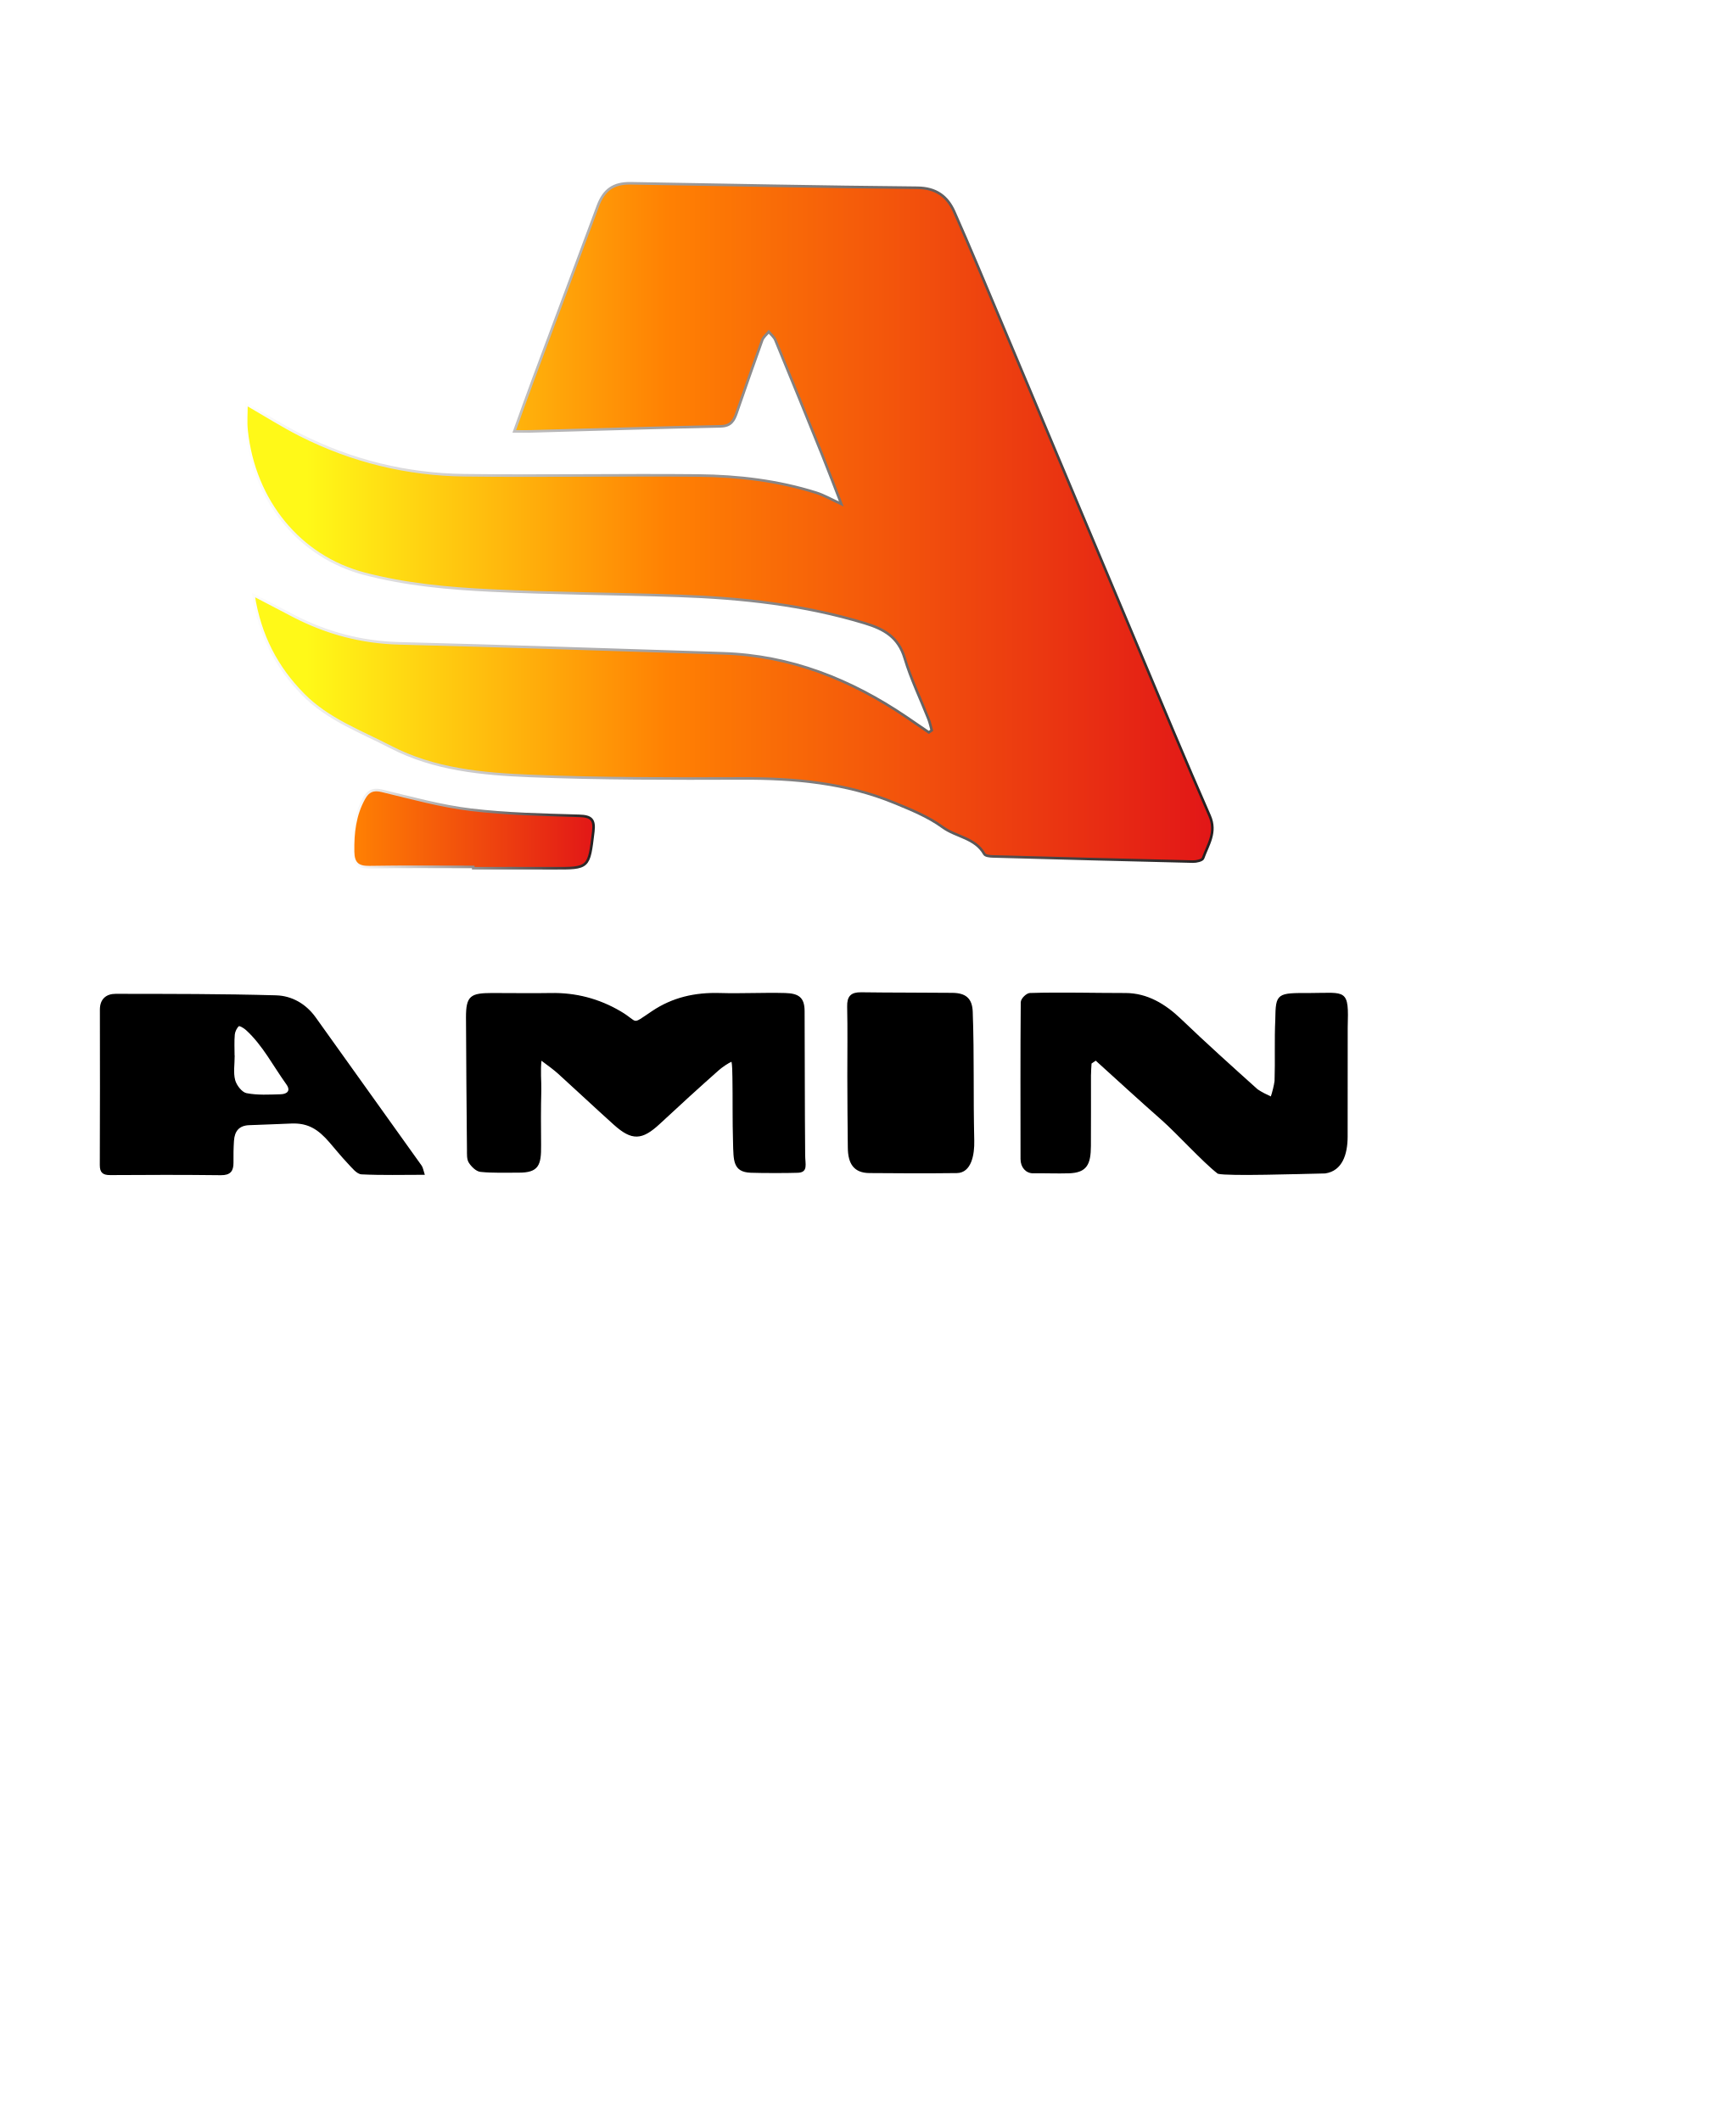
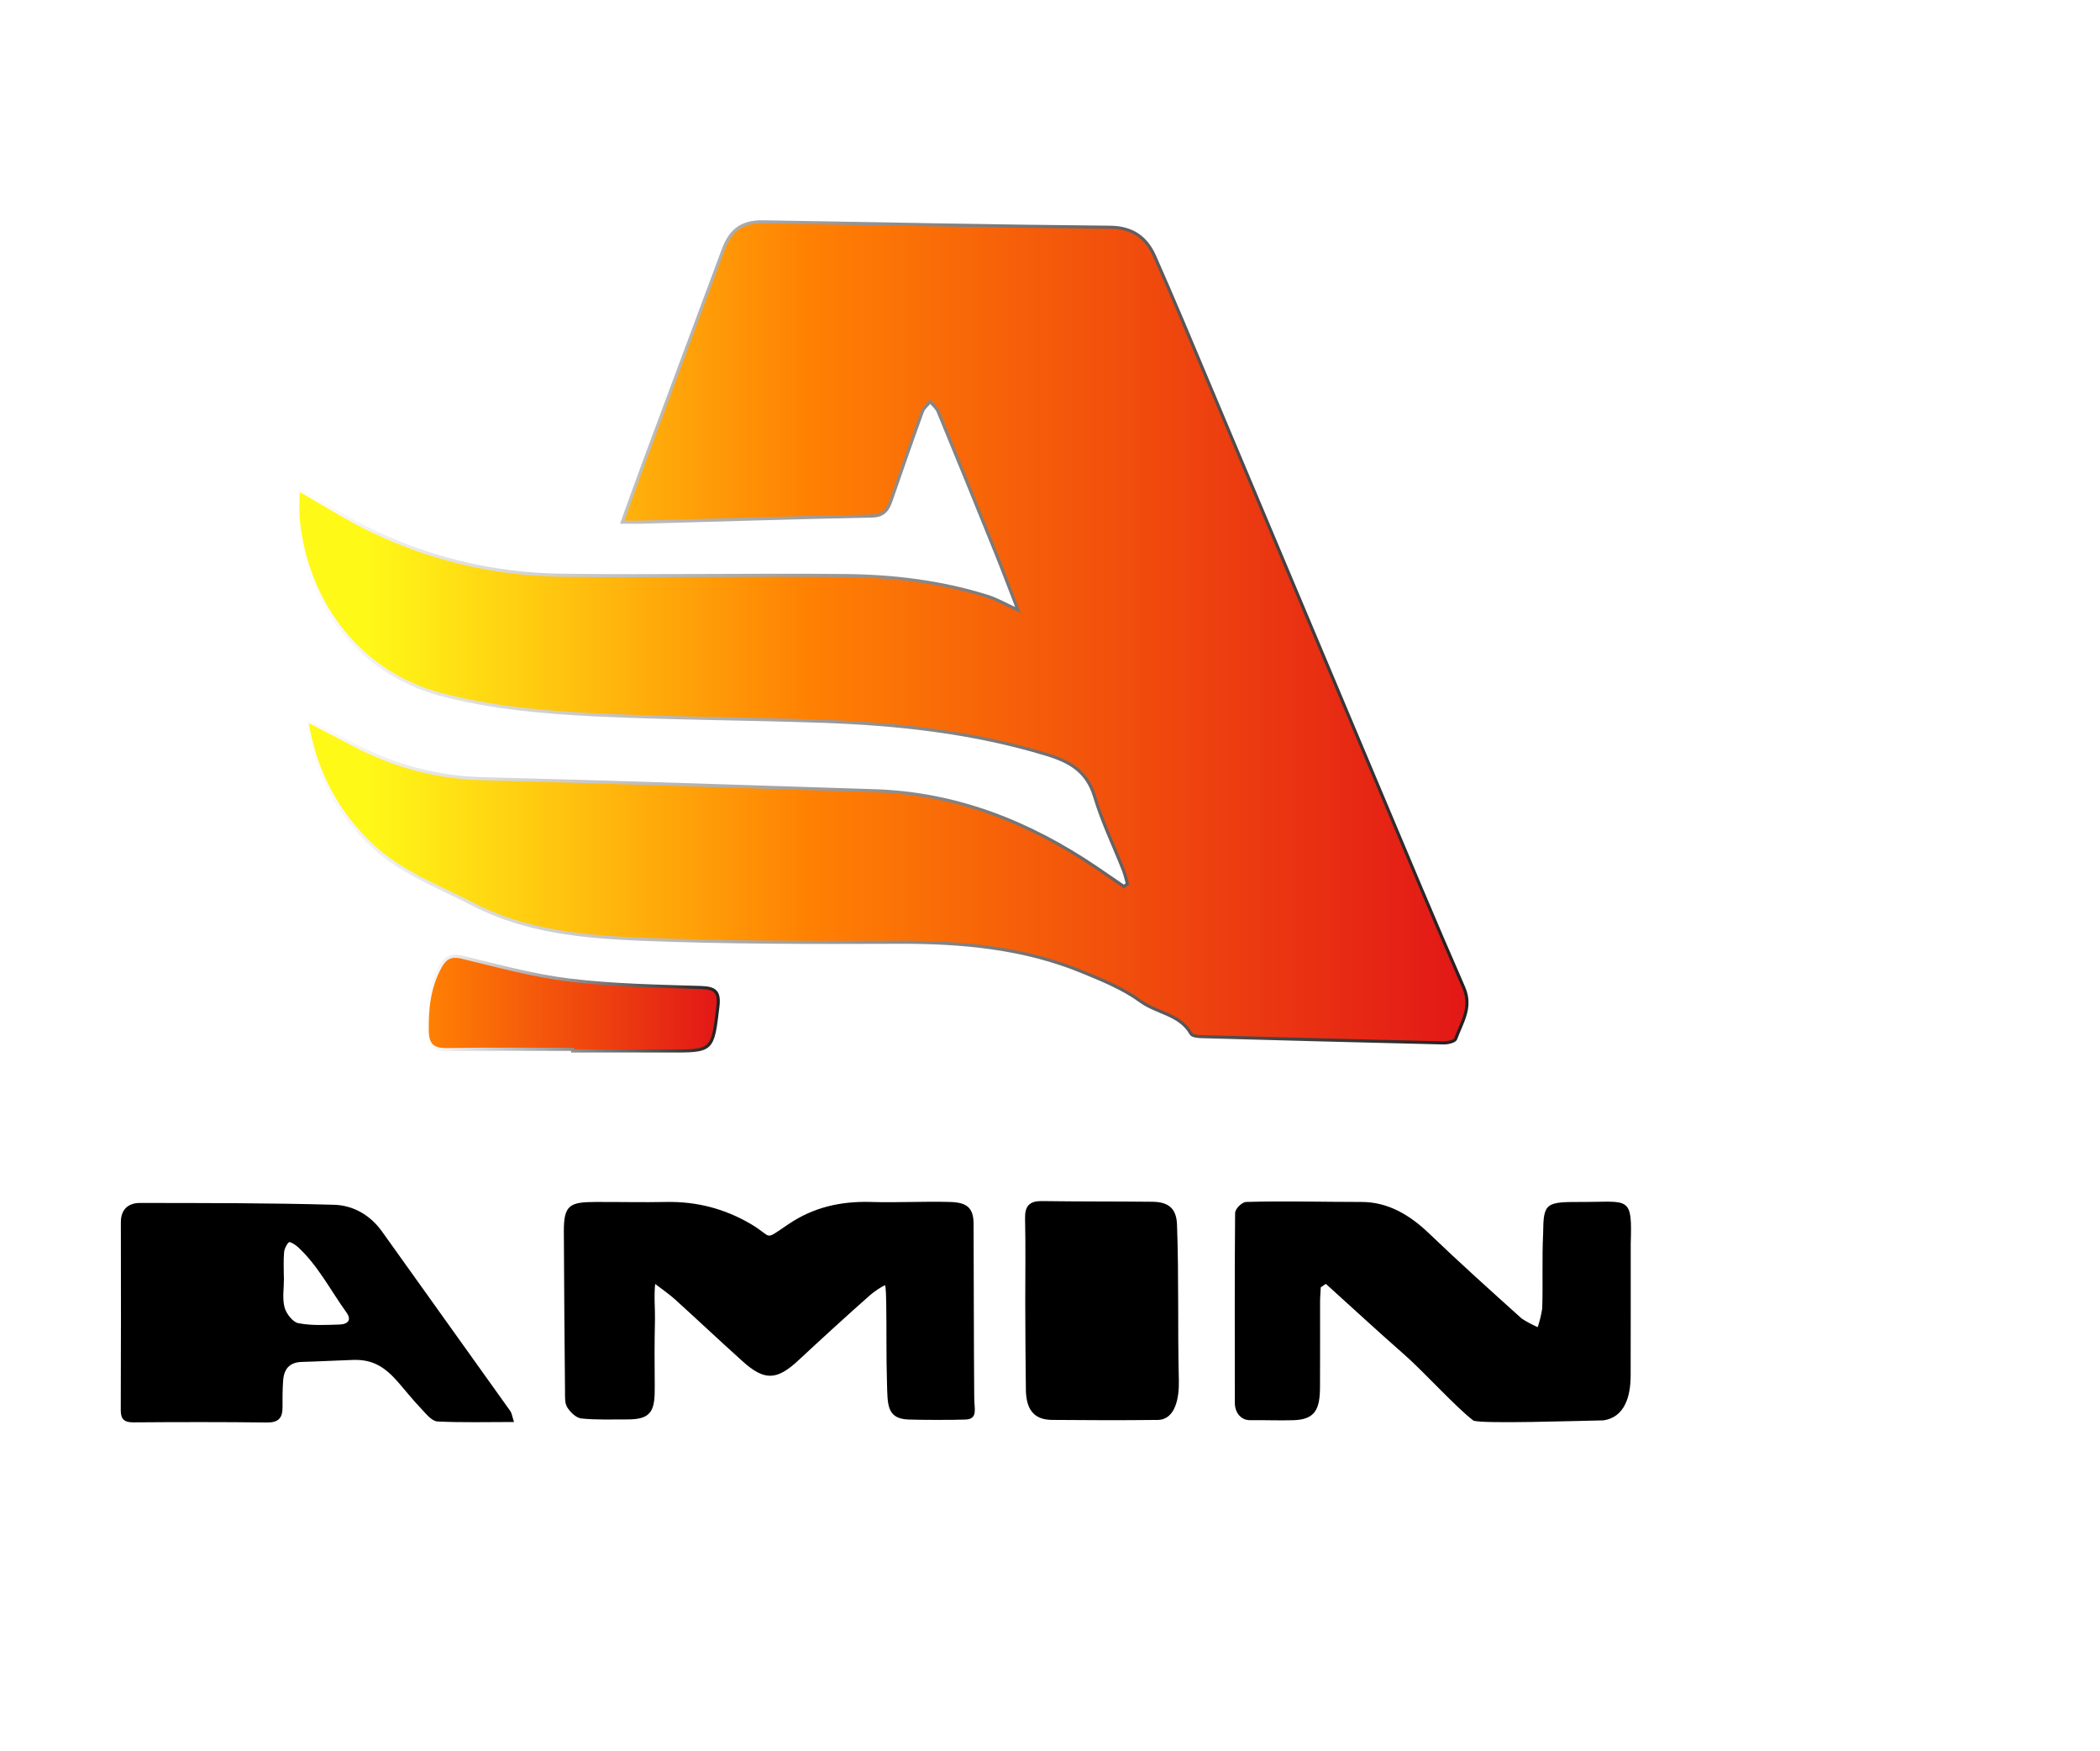
- <svg xmlns="http://www.w3.org/2000/svg" version="1.1" id="svg2" width="100%" height="100%" viewBox="0 0 900 1100">
+ <svg xmlns="http://www.w3.org/2000/svg" version="1.1" id="svg2" width="100%" height="100%" viewBox="0 0 900 750">
  <defs id="defs6">
    <clipPath clipPathUnits="userSpaceOnUse" id="clipPath18">
      <path d="M 0,549 H 561 V 0 H 0 Z" id="path16" />
    </clipPath>
    <linearGradient x1="0" y1="0" x2="1" y2="0" gradientUnits="userSpaceOnUse" gradientTransform="matrix(375.7939,0,0,-375.7939,95.73047,345.7891)" spreadMethod="pad" id="linearGradient72">
      <stop style="stop-opacity:1;stop-color:#fff918" offset="0" id="stop64" />
      <stop style="stop-opacity:1;stop-color:#fff918" offset="0.059" id="stop66" />
      <stop style="stop-opacity:1;stop-color:#ff8103" offset="0.435" id="stop68" />
      <stop style="stop-opacity:1;stop-color:#e21717" offset="1" id="stop70" />
    </linearGradient>
    <clipPath clipPathUnits="userSpaceOnUse" id="clipPath82">
      <path d="M 0,549 H 561 V 0 H 0 Z" id="path80" />
    </clipPath>
    <linearGradient x1="0" y1="0" x2="1" y2="0" gradientUnits="userSpaceOnUse" gradientTransform="matrix(376.794,0,0,376.794,-0.6152,594.9952)" spreadMethod="pad" id="linearGradient90">
      <stop style="stop-opacity:1;stop-color:#ffffff" offset="0" id="stop86" />
      <stop style="stop-opacity:1;stop-color:#231f20" offset="1" id="stop88" />
    </linearGradient>
    <linearGradient x1="0" y1="0" x2="1" y2="0" gradientUnits="userSpaceOnUse" gradientTransform="matrix(93.56299,0,0,-93.56299,137.3066,226.4854)" spreadMethod="pad" id="linearGradient110">
      <stop style="stop-opacity:1;stop-color:#ff8103" offset="0" id="stop106" />
      <stop style="stop-opacity:1;stop-color:#e21717" offset="1" id="stop108" />
    </linearGradient>
    <clipPath clipPathUnits="userSpaceOnUse" id="clipPath120">
      <path d="M 0,549 H 561 V 0 H 0 Z" id="path118" />
    </clipPath>
    <linearGradient x1="0" y1="0" x2="1" y2="0" gradientUnits="userSpaceOnUse" gradientTransform="matrix(94.563,0,0,94.563,-47.2506,534.307)" spreadMethod="pad" id="linearGradient128">
      <stop style="stop-opacity:1;stop-color:#ffffff" offset="0" id="stop124" />
      <stop style="stop-opacity:1;stop-color:#231f20" offset="1" id="stop126" />
    </linearGradient>
  </defs>
  <g id="g10" transform="matrix(1.333333,0,0,-1.333333,0,732)">
    <g id="g12">
      <g id="g14" clip-path="url(#clipPath18)">
        <g id="g20" transform="translate(210.375,136.875)">
          <path d="m 0,0 c -0.479,-4.448 -0.025,-8.677 -0.099,-11.893 -0.164,-7.158 -0.153,-14.322 -0.075,-21.481 0.084,-7.711 -0.932,-10.387 -8.451,-10.378 -4.498,0.005 -10.42,-0.189 -14.866,0.303 -1.594,0.177 -3.386,1.952 -4.343,3.469 -0.798,1.265 -0.661,3.216 -0.677,4.867 -0.162,17.154 -0.31,34.309 -0.377,51.465 -0.032,8.332 1.702,9.239 9.826,9.273 7.657,0.032 15.157,-0.152 22.812,0 9.837,0.196 18.79,-2.192 27.072,-7.04 7.375,-4.317 3.976,-5.709 12.507,0.029 7.912,5.322 16.592,7.299 26.296,7.011 8.485,-0.252 16.847,0.233 25.333,0 5.214,-0.144 7.328,-1.643 7.353,-6.768 0.086,-18.656 0.058,-37.313 0.211,-55.968 0.032,-3.743 1.167,-6.535 -2.568,-6.683 -4.15,-0.164 -14.172,-0.144 -18.333,0.008 -6.797,0.25 -6.43,4.651 -6.645,11.503 -0.269,8.487 -0.097,16.988 -0.241,25.481 -0.026,1.542 -0.049,4.749 -0.401,6.285 C 72.739,-1.094 70.182,-2.942 69,-3.987 61.271,-10.819 53.662,-17.787 46.108,-24.813 39.244,-31.199 35.448,-31.401 28.496,-25.151 21.192,-18.584 14.039,-11.849 6.764,-5.247 5.364,-3.977 2.686,-1.96 0,0" style="fill:#000000;fill-opacity:1;fill-rule:evenodd;stroke:none" id="path22" />
        </g>
        <g id="g24" transform="translate(210.375,136.875)">
          <path d="m 0,0 c -0.479,-4.448 -0.025,-8.677 -0.099,-11.893 -0.164,-7.158 -0.153,-14.322 -0.075,-21.481 0.084,-7.711 -0.932,-10.387 -8.451,-10.378 -4.498,0.005 -10.42,-0.189 -14.866,0.303 -1.594,0.177 -3.386,1.952 -4.343,3.469 -0.798,1.265 -0.661,3.216 -0.677,4.867 -0.162,17.154 -0.31,34.309 -0.377,51.465 -0.032,8.332 1.702,9.239 9.826,9.273 7.657,0.032 15.157,-0.152 22.812,0 9.837,0.196 18.79,-2.192 27.072,-7.04 7.375,-4.317 3.976,-5.709 12.507,0.029 7.912,5.322 16.592,7.299 26.296,7.011 8.485,-0.252 16.847,0.233 25.333,0 5.214,-0.144 7.328,-1.643 7.353,-6.768 0.086,-18.656 0.058,-37.313 0.211,-55.968 0.032,-3.743 1.167,-6.535 -2.568,-6.683 -4.15,-0.164 -14.172,-0.144 -18.333,0.008 -6.797,0.25 -6.43,4.651 -6.645,11.503 -0.269,8.487 -0.097,16.988 -0.241,25.481 -0.026,1.542 -0.049,4.749 -0.401,6.285 C 72.739,-1.094 70.182,-2.942 69,-3.987 61.271,-10.819 53.662,-17.787 46.108,-24.813 39.244,-31.199 35.448,-31.401 28.496,-25.151 21.192,-18.584 14.039,-11.849 6.764,-5.247 5.364,-3.977 2.686,-1.96 0,0 Z" style="fill:none;stroke:#000000;stroke-width:0.5;stroke-linecap:butt;stroke-linejoin:miter;stroke-miterlimit:10;stroke-dasharray:none;stroke-opacity:1" id="path26" />
        </g>
        <g id="g28" transform="translate(424.2939,135.4629)">
          <path d="m 0,0 c -0.082,-1.592 -0.231,-3.183 -0.235,-4.774 -0.021,-9.158 0.045,-18.316 -0.021,-27.473 -0.05,-7.002 -1.481,-10.128 -8.288,-10.344 -4.656,-0.147 -9.215,0.071 -13.875,0 -2.748,-0.042 -4.713,2.2 -4.712,5.328 0.005,20.314 -0.1,40.627 0.086,60.939 0.013,1.373 2.153,3.337 3.318,3.37 12.466,0.352 24.6,-0.009 37.121,-0.009 8.45,0 15.422,-4.228 21.511,-10.069 9.714,-9.318 19.733,-18.321 29.744,-27.32 1.497,-1.049 3.74,-2.152 5.474,-2.944 0.653,1.957 1.294,4.429 1.549,6.384 0.257,7.983 -0.1,15.99 0.289,23.963 0.12,10.049 0.557,10.02 13.183,9.986 14.186,0.034 14.937,1.943 14.474,-13.161 -0.003,-14.153 0.013,-28.306 -0.025,-42.459 -0.019,-6.804 -2.022,-13.119 -8.512,-14.061 -9.687,-0.188 -37.875,-1.13 -41.625,-0.13 -5.63,4.313 -16.221,15.94 -21.804,20.843 C 18.969,-14.304 10.473,-6.464 1.896,1.286 1.265,0.857 0.633,0.429 0,0" style="fill:#000000;fill-opacity:1;fill-rule:evenodd;stroke:none" id="path30" />
        </g>
        <g id="g32" transform="translate(424.2939,135.4629)">
          <path d="m 0,0 c -0.082,-1.592 -0.231,-3.183 -0.235,-4.774 -0.021,-9.158 0.045,-18.316 -0.021,-27.473 -0.05,-7.002 -1.481,-10.128 -8.288,-10.344 -4.656,-0.147 -9.215,0.071 -13.875,0 -2.748,-0.042 -4.713,2.2 -4.712,5.328 0.005,20.314 -0.1,40.627 0.086,60.939 0.013,1.373 2.153,3.337 3.318,3.37 12.466,0.352 24.6,-0.009 37.121,-0.009 8.45,0 15.422,-4.228 21.511,-10.069 9.714,-9.318 19.733,-18.321 29.744,-27.32 1.497,-1.049 3.74,-2.152 5.474,-2.944 0.653,1.957 1.294,4.429 1.549,6.384 0.257,7.983 -0.1,15.99 0.289,23.963 0.12,10.049 0.557,10.02 13.183,9.986 14.186,0.034 14.937,1.943 14.474,-13.161 -0.003,-14.153 0.013,-28.306 -0.025,-42.459 -0.019,-6.804 -2.022,-13.119 -8.512,-14.061 -9.687,-0.188 -37.875,-1.13 -41.625,-0.13 -5.63,4.313 -16.221,15.94 -21.804,20.843 C 18.969,-14.304 10.473,-6.464 1.896,1.286 1.265,0.857 0.633,0.429 0,0 Z" style="fill:none;stroke:#000000;stroke-width:0.5;stroke-linecap:butt;stroke-linejoin:miter;stroke-miterlimit:10;stroke-dasharray:none;stroke-opacity:1" id="path34" />
        </g>
        <g id="g36" transform="translate(90.9873,138.2158)">
          <path d="m 0,0 h 0.036 c 0,-3.154 -0.586,-6.464 0.199,-9.408 0.556,-2.087 2.727,-4.885 4.593,-5.25 4.328,-0.849 8.913,-0.579 13.384,-0.441 2.667,0.083 4.297,1.58 2.373,4.254 C 15.45,-3.707 11.347,4.408 4.839,10.322 4.123,10.974 2.233,12.219 1.742,11.805 0.95,11.138 0.189,9.569 0.086,8.458 -0.174,5.66 0,2.822 0,0 m 73.891,-45.923 c -8.409,0 -16.335,-0.22 -24.231,0.168 -1.787,0.088 -3.643,2.534 -5.085,4.039 -2.523,2.636 -5.125,5.875 -7.268,8.348 -4.461,5.146 -8.392,7.601 -14.836,7.392 -5.486,-0.178 -10.968,-0.49 -16.455,-0.642 -4.148,-0.115 -5.995,-2.449 -6.251,-6.286 -0.187,-2.82 -0.228,-5.656 -0.192,-8.482 0.043,-3.255 -1.119,-4.738 -4.702,-4.694 -14.312,0.175 -28.627,0.149 -42.94,0.044 -2.785,-0.021 -3.86,0.825 -3.849,3.663 0.074,20.141 0.074,40.28 0.032,60.421 -0.008,4.073 2.397,5.922 5.896,5.918 20.802,-0.024 41.612,0.009 62.401,-0.586 6.02,-0.173 11.442,-3.236 15.191,-8.49 13.716,-19.22 27.482,-38.405 41.19,-57.631 0.515,-0.722 0.616,-1.737 1.099,-3.182" style="fill:#000000;fill-opacity:1;fill-rule:evenodd;stroke:none" id="path38" />
        </g>
        <g id="g40" transform="translate(90.9873,138.2158)">
          <path d="m 0,0 h 0.036 c 0,-3.154 -0.586,-6.464 0.199,-9.408 0.556,-2.087 2.727,-4.885 4.593,-5.25 4.328,-0.849 8.913,-0.579 13.384,-0.441 2.667,0.083 4.297,1.58 2.373,4.254 C 15.45,-3.707 11.347,4.408 4.839,10.322 4.123,10.974 2.233,12.219 1.742,11.805 0.95,11.138 0.189,9.569 0.086,8.458 -0.174,5.66 0,2.822 0,0 Z m 73.891,-45.923 c -8.409,0 -16.335,-0.22 -24.231,0.168 -1.787,0.088 -3.643,2.534 -5.085,4.039 -2.523,2.636 -5.125,5.875 -7.268,8.348 -4.461,5.146 -8.392,7.601 -14.836,7.392 -5.486,-0.178 -10.968,-0.49 -16.455,-0.642 -4.148,-0.115 -5.995,-2.449 -6.251,-6.286 -0.187,-2.82 -0.228,-5.656 -0.192,-8.482 0.043,-3.255 -1.119,-4.738 -4.702,-4.694 -14.312,0.175 -28.627,0.149 -42.94,0.044 -2.785,-0.021 -3.86,0.825 -3.849,3.663 0.074,20.141 0.074,40.28 0.032,60.421 -0.008,4.073 2.397,5.922 5.896,5.918 20.802,-0.024 41.612,0.009 62.401,-0.586 6.02,-0.173 11.442,-3.236 15.191,-8.49 13.716,-19.22 27.482,-38.405 41.19,-57.631 0.515,-0.722 0.616,-1.737 1.099,-3.182 z" style="fill:none;stroke:#000000;stroke-width:0.5;stroke-linecap:butt;stroke-linejoin:miter;stroke-miterlimit:10;stroke-dasharray:none;stroke-opacity:1" id="path42" />
        </g>
        <g id="g44" transform="translate(329.7969,130.5107)">
          <path d="m 0,0 c 0,8.99 0.136,17.983 -0.063,26.969 -0.087,3.91 1.372,5.364 5.232,5.306 11.816,-0.173 23.637,-0.094 35.455,-0.221 5.152,-0.056 7.479,-2.121 7.655,-7.143 0.634,-17.967 0.165,-32.116 0.591,-50.089 0.128,-5.403 -1.074,-12.311 -6.542,-12.374 -11.484,-0.132 -22.515,-0.1 -34,0.007 -5.886,0.055 -8.071,3.522 -8.131,9.578 C 0.105,-18.646 0,-9.323 0,0 -0.058,-0.001 0.058,0 0,0" style="fill:#000000;fill-opacity:1;fill-rule:evenodd;stroke:none" id="path46" />
        </g>
        <g id="g48" transform="translate(329.7969,130.5107)">
          <path d="m 0,0 c 0,8.99 0.136,17.983 -0.063,26.969 -0.087,3.91 1.372,5.364 5.232,5.306 11.816,-0.173 23.637,-0.094 35.455,-0.221 5.152,-0.056 7.479,-2.121 7.655,-7.143 0.634,-17.967 0.165,-32.116 0.591,-50.089 0.128,-5.403 -1.074,-12.311 -6.542,-12.374 -11.484,-0.132 -22.515,-0.1 -34,0.007 -5.886,0.055 -8.071,3.522 -8.131,9.578 C 0.105,-18.646 0,-9.323 0,0 -0.058,-0.001 0.058,0 0,0 Z" style="fill:none;stroke:#000000;stroke-width:0.5;stroke-linecap:butt;stroke-linejoin:miter;stroke-miterlimit:10;stroke-dasharray:none;stroke-opacity:1" id="path50" />
        </g>
      </g>
    </g>
    <g id="g52">
      <g id="g54">
        <g id="g60">
          <g id="g62">
            <path d="M 232.503,468.841 C 224.08,446.24 215.624,423.65 207.21,401.044 v 0 c -2.346,-6.3 -4.59,-12.639 -7.2,-19.842 v 0 c 2.825,0 4.61,-0.043 6.392,0.007 v 0 c 24.65,0.682 49.297,1.465 73.95,1.976 v 0 c 3.944,0.081 5.118,2.256 6.149,5.227 v 0 c 3.276,9.434 6.537,18.871 9.939,28.259 v 0 c 0.447,1.234 1.681,2.184 2.55,3.266 v 0 c 0.877,-1.072 2.075,-2.012 2.581,-3.238 v 0 c 6.155,-14.911 12.236,-29.852 18.274,-44.811 v 0 c 2.452,-6.076 4.755,-12.209 7.365,-18.93 v 0 c -3.873,1.77 -6.707,3.437 -9.76,4.397 v 0 c -14.898,4.685 -30.307,6.537 -45.814,6.69 v 0 c -14.43,0.141 -28.863,0.082 -43.294,0.024 v 0 c -15.894,-0.066 -31.788,-0.131 -47.679,0.074 v 0 c -22.403,0.287 -43.846,5.508 -63.901,15.672 v 0 c -6.911,3.503 -13.476,7.685 -20.916,11.969 v 0 c 0,-3.674 -0.287,-6.923 0.045,-10.109 v 0 c 2.888,-27.709 20.794,-49.256 45.719,-55.812 v 0 c 16.218,-4.266 32.799,-5.754 49.386,-6.559 v 0 c 24.289,-1.18 48.63,-1.229 72.938,-2.068 v 0 c 24.526,-0.846 48.806,-3.474 72.45,-10.659 v 0 c 7.418,-2.255 13.03,-5.392 15.459,-13.55 v 0 c 2.413,-8.101 6.162,-15.803 9.272,-23.7 v 0 c 0.554,-1.407 0.852,-2.915 1.269,-4.377 v 0 c -0.377,-0.275 -0.755,-0.551 -1.133,-0.826 v 0 c -2.953,2.019 -5.898,4.053 -8.862,6.057 v 0 c -21.54,14.556 -44.905,23.872 -71.203,24.706 v 0 c -41.958,1.33 -83.913,2.8 -125.878,3.869 v 0 c -14.654,0.374 -28.244,3.981 -41.145,10.671 v 0 c -4.885,2.534 -9.753,5.099 -15.595,8.155 v 0 c 2.512,-15.878 9.038,-28.196 19.373,-38.706 v 0 c 9.594,-9.756 22.297,-14.349 34.007,-20.437 v 0 c 16.914,-8.792 35.76,-10.519 54.343,-11.262 v 0 c 27.452,-1.098 54.964,-1.063 82.447,-0.961 v 0 c 20.341,0.074 40.277,-1.726 59.242,-9.541 v 0 c 6.443,-2.656 13.101,-5.369 18.657,-9.43 v 0 c 5.212,-3.81 12.637,-4.108 16.199,-10.44 v 0 c 0.392,-0.698 2.099,-0.886 3.207,-0.918 v 0 c 25.982,-0.726 51.965,-1.419 77.95,-2.022 v 0 c 1.338,-0.031 3.606,0.481 3.899,1.295 v 0 c 1.904,5.282 5.386,10.104 2.58,16.507 v 0 c -9.479,21.644 -18.543,43.472 -27.713,65.252 v 0 c -18.08,42.945 -36.11,85.911 -54.188,128.857 v 0 c -5.744,13.645 -11.417,27.324 -17.434,40.849 v 0 c -2.655,5.968 -7.043,9.283 -14.356,9.347 v 0 c -37.153,0.33 -74.301,1.128 -111.45,1.739 v 0 c -0.136,0.002 -0.271,0.003 -0.405,0.003 v 0 c -6.497,0 -10.11,-2.665 -12.423,-8.873" style="fill:url(#linearGradient72);stroke:none" id="path74" />
          </g>
        </g>
      </g>
    </g>
    <g id="g76">
      <g id="g78" clip-path="url(#clipPath82)">
        <g id="g84" transform="translate(95.8457,391.7842)">
          <path d="m 0,0 c 7.44,-4.284 14.006,-8.466 20.916,-11.969 20.055,-10.165 41.498,-15.385 63.901,-15.673 30.32,-0.388 60.652,0.202 90.974,-0.097 15.507,-0.154 30.915,-2.005 45.813,-6.691 3.054,-0.96 5.887,-2.627 9.76,-4.396 -2.609,6.721 -4.913,12.854 -7.365,18.93 -6.038,14.959 -12.118,29.9 -18.273,44.811 -0.506,1.226 -1.705,2.165 -2.581,3.238 -0.87,-1.082 -2.103,-2.032 -2.55,-3.266 -3.403,-9.388 -6.664,-18.825 -9.939,-28.259 -1.032,-2.971 -2.206,-5.147 -6.15,-5.228 -24.652,-0.51 -49.3,-1.294 -73.949,-1.975 -1.783,-0.05 -3.568,-0.007 -6.393,-0.007 2.61,7.203 4.855,13.541 7.2,19.842 8.414,22.605 16.87,45.196 25.293,67.798 2.361,6.335 6.076,8.98 12.828,8.869 37.15,-0.612 74.297,-1.408 111.45,-1.739 7.313,-0.064 11.702,-3.379 14.357,-9.347 6.017,-13.526 11.689,-27.204 17.434,-40.85 18.077,-42.945 36.108,-85.911 54.187,-128.856 9.17,-21.781 18.234,-43.608 27.714,-65.252 2.805,-6.404 -0.677,-11.225 -2.581,-16.507 -0.293,-0.814 -2.561,-1.326 -3.899,-1.295 -25.985,0.603 -51.968,1.296 -77.95,2.023 -1.108,0.031 -2.814,0.219 -3.207,0.917 -3.561,6.332 -10.986,6.629 -16.199,10.44 -5.556,4.061 -12.214,6.773 -18.657,9.43 -18.965,7.815 -38.901,9.615 -59.241,9.541 -27.484,-0.102 -54.995,-0.137 -82.448,0.961 -18.583,0.743 -37.429,2.47 -54.342,11.262 -11.71,6.088 -24.413,10.681 -34.008,20.437 -10.335,10.51 -16.861,22.828 -19.372,38.706 5.841,-3.057 10.71,-5.621 15.594,-8.155 12.901,-6.691 26.491,-10.297 41.145,-10.671 41.965,-1.07 83.92,-2.539 125.879,-3.869 26.298,-0.833 49.662,-10.15 71.202,-24.707 2.965,-2.003 5.909,-4.037 8.862,-6.056 0.378,0.275 0.756,0.551 1.133,0.826 -0.416,1.462 -0.714,2.97 -1.268,4.377 -3.111,7.897 -6.86,15.599 -9.272,23.7 -2.43,8.157 -8.042,11.295 -15.46,13.55 -23.643,7.185 -47.924,9.812 -72.45,10.659 -24.308,0.839 -48.649,0.888 -72.937,2.068 -16.588,0.805 -33.169,2.292 -49.387,6.559 C 20.839,-59.364 2.933,-37.817 0.045,-10.109 -0.287,-6.924 0,-3.675 0,0 Z" style="fill:none;stroke:url(#linearGradient90);stroke-width:1;stroke-linecap:butt;stroke-linejoin:miter;stroke-miterlimit:10;stroke-dasharray:none;stroke-opacity:1" id="path92" />
        </g>
      </g>
    </g>
    <g id="g94">
      <g id="g96">
        <g id="g102">
          <g id="g104">
            <path d="m 141.58,238.458 c -3.621,-6.47 -4.379,-13.465 -4.263,-20.726 v 0 c 0.072,-4.435 1.777,-6.105 6.335,-6.025 v 0 c 13.465,0.238 26.937,0.085 40.405,0.085 v 0 c 0,-0.169 0,-0.338 0,-0.507 v 0 c 10.31,0 20.62,0.031 30.93,-0.006 v 0 c 14.21,-0.054 14.044,-0.056 15.763,14.276 v 0 c 0.566,4.718 -0.817,5.963 -5.46,6.108 v 0 c -14.091,0.441 -28.255,0.689 -42.222,2.386 v 0 c -11.652,1.415 -23.108,4.6 -34.565,7.36 v 0 c -0.801,0.193 -1.516,0.29 -2.164,0.289 v 0 c -2.152,0 -3.544,-1.07 -4.759,-3.24" style="fill:url(#linearGradient110);stroke:none" id="path112" />
          </g>
        </g>
      </g>
    </g>
    <g id="g114">
      <g id="g116" clip-path="url(#clipPath120)">
        <g id="g122" transform="translate(184.0576,211.792)">
          <path d="m 0,0 c -13.469,0 -26.941,0.152 -40.406,-0.085 -4.557,-0.08 -6.263,1.59 -6.334,6.024 -0.116,7.262 0.642,14.256 4.262,20.727 1.581,2.822 3.461,3.785 6.923,2.951 11.457,-2.76 22.913,-5.945 34.565,-7.36 13.968,-1.696 28.131,-1.945 42.222,-2.386 4.643,-0.145 6.026,-1.39 5.46,-6.107 C 44.973,-0.569 45.139,-0.566 30.929,-0.514 20.619,-0.476 10.309,-0.507 0,-0.507 0,-0.338 0,-0.169 0,0 Z" style="fill:none;stroke:url(#linearGradient128);stroke-width:1;stroke-linecap:butt;stroke-linejoin:miter;stroke-miterlimit:10;stroke-dasharray:none;stroke-opacity:1" id="path130" />
        </g>
      </g>
    </g>
  </g>
</svg>
